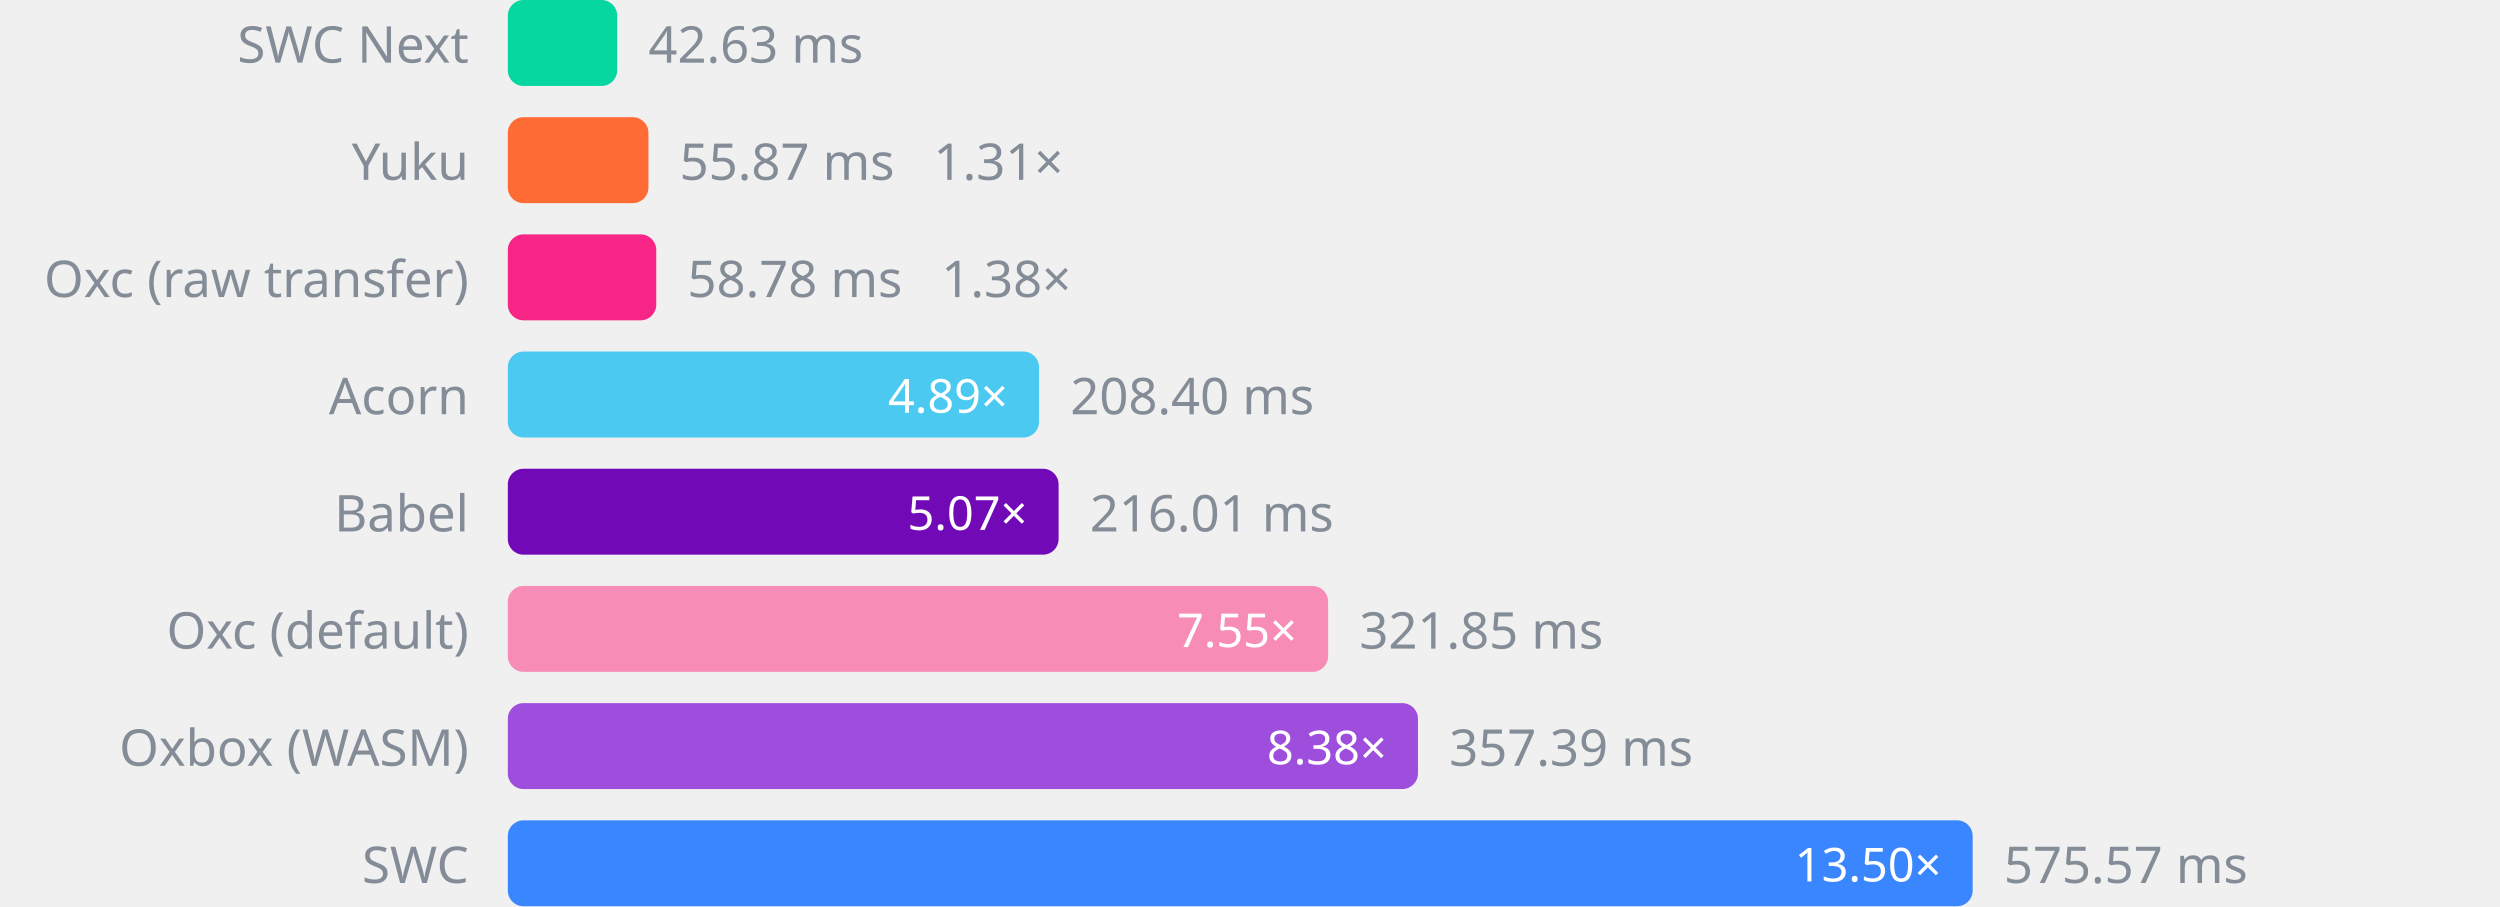
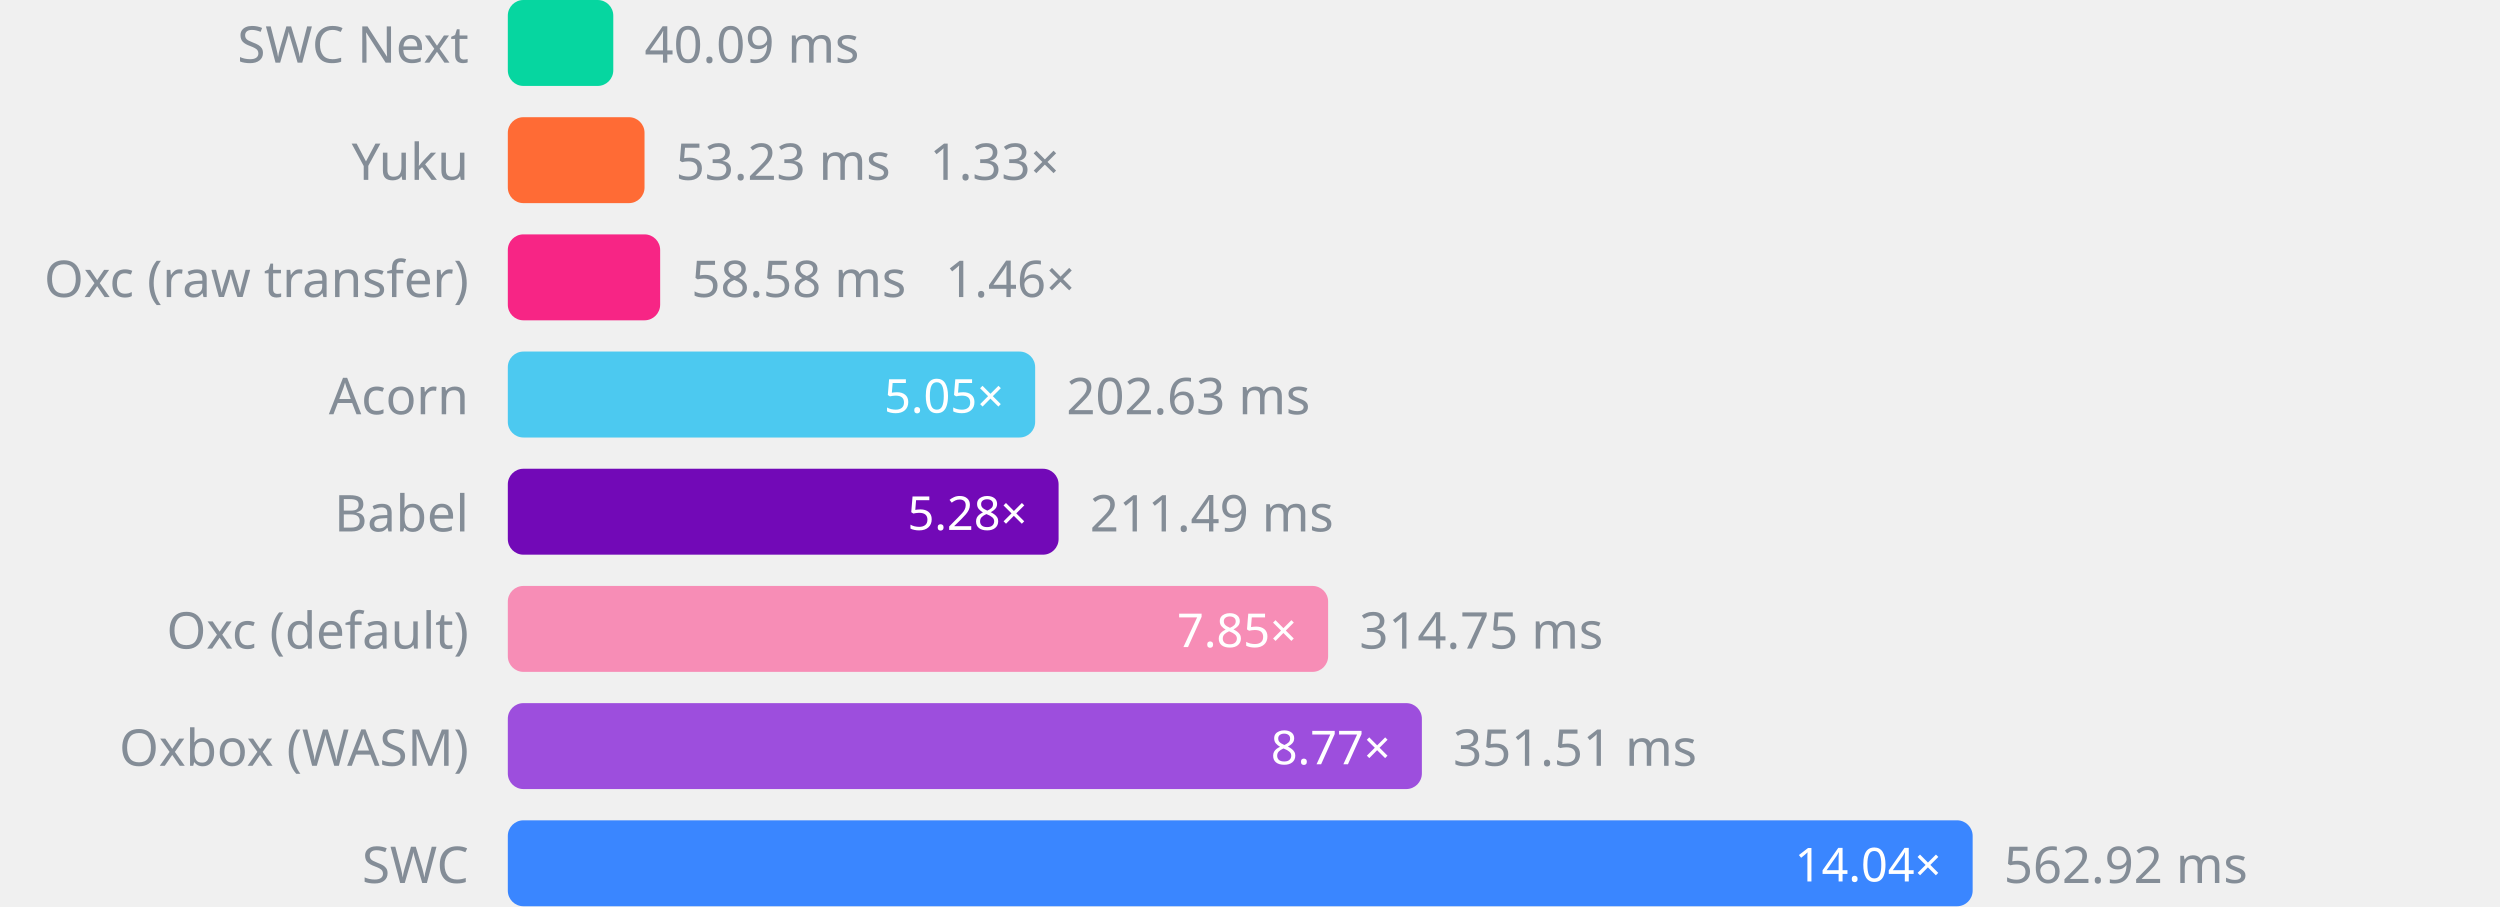
<svg xmlns="http://www.w3.org/2000/svg" width="640" height="232" viewBox="0 0 640 232">
  <style>
    text { font: 13px -apple-system, BlinkMacSystemFont, "Segoe UI", "Noto Sans", Helvetica, Arial, sans-serif; fill: #848d97; dominant-baseline: central; font-variant-numeric: tabular-nums }
    .ratio { font-size: 12px; fill: #fff }
  </style>
  <text x="120" y="11" text-anchor="end">SWC Next</text>
-   <rect x="130" y="0" width="28" height="22" rx="4" fill="#06D6A0" />
-   <text x="166" y="11">42.63 ms</text>
+   <rect x="130" y="0" width="27" height="22" rx="4" fill="#06D6A0" />
+   <text x="165" y="11">40.09 ms</text>
  <text x="120" y="41" text-anchor="end">Yuku</text>
-   <rect x="130" y="30" width="36" height="22" rx="4" fill="#FF6B35" />
-   <text x="174" y="41">55.87 ms</text>
-   <text x="239" y="41">1.31×</text>
+   <rect x="130" y="30" width="35" height="22" rx="4" fill="#FF6B35" />
+   <text x="173" y="41">53.23 ms</text>
+   <text x="238" y="41">1.33×</text>
  <text x="120" y="71" text-anchor="end">Oxc (raw transfer)</text>
-   <rect x="130" y="60" width="38" height="22" rx="4" fill="#F72585" />
-   <text x="176" y="71">58.78 ms</text>
-   <text x="241" y="71">1.38×</text>
+   <rect x="130" y="60" width="39" height="22" rx="4" fill="#F72585" />
+   <text x="177" y="71">58.58 ms</text>
+   <text x="242" y="71">1.46×</text>
  <text x="120" y="101" text-anchor="end">Acorn</text>
-   <rect x="130" y="90" width="136" height="22" rx="4" fill="#4CC9F0" />
-   <text x="274" y="101">208.40 ms</text>
-   <text class="ratio" x="258" y="101" text-anchor="end">4.89×</text>
+   <rect x="130" y="90" width="135" height="22" rx="4" fill="#4CC9F0" />
+   <text x="273" y="101">202.63 ms</text>
+   <text class="ratio" x="257" y="101" text-anchor="end">5.05×</text>
  <text x="120" y="131" text-anchor="end">Babel</text>
  <rect x="130" y="120" width="141" height="22" rx="4" fill="#7209B7" />
-   <text x="279" y="131">216.01 ms</text>
-   <text class="ratio" x="263" y="131" text-anchor="end">5.07×</text>
+   <text x="279" y="131">211.49 ms</text>
+   <text class="ratio" x="263" y="131" text-anchor="end">5.28×</text>
  <text x="120" y="161" text-anchor="end">Oxc (default)</text>
  <rect x="130" y="150" width="210" height="22" rx="4" fill="#F78DB6" />
-   <text x="348" y="161">321.85 ms</text>
-   <text class="ratio" x="332" y="161" text-anchor="end">7.55×</text>
+   <text x="348" y="161">314.75 ms</text>
+   <text class="ratio" x="332" y="161" text-anchor="end">7.85×</text>
  <text x="120" y="191" text-anchor="end">Oxbox (WASM)</text>
-   <rect x="130" y="180" width="233" height="22" rx="4" fill="#9D4EDD" />
-   <text x="371" y="191">357.39 ms</text>
-   <text class="ratio" x="355" y="191" text-anchor="end">8.38×</text>
+   <rect x="130" y="180" width="234" height="22" rx="4" fill="#9D4EDD" />
+   <text x="372" y="191">351.51 ms</text>
+   <text class="ratio" x="356" y="191" text-anchor="end">8.77×</text>
  <text x="120" y="221" text-anchor="end">SWC</text>
  <rect x="130" y="210" width="375" height="22" rx="4" fill="#3A86FF" />
-   <text x="513" y="221">575.57 ms</text>
-   <text class="ratio" x="497" y="221" text-anchor="end">13.50×</text>
+   <text x="513" y="221">562.92 ms</text>
+   <text class="ratio" x="497" y="221" text-anchor="end">14.04×</text>
</svg>
